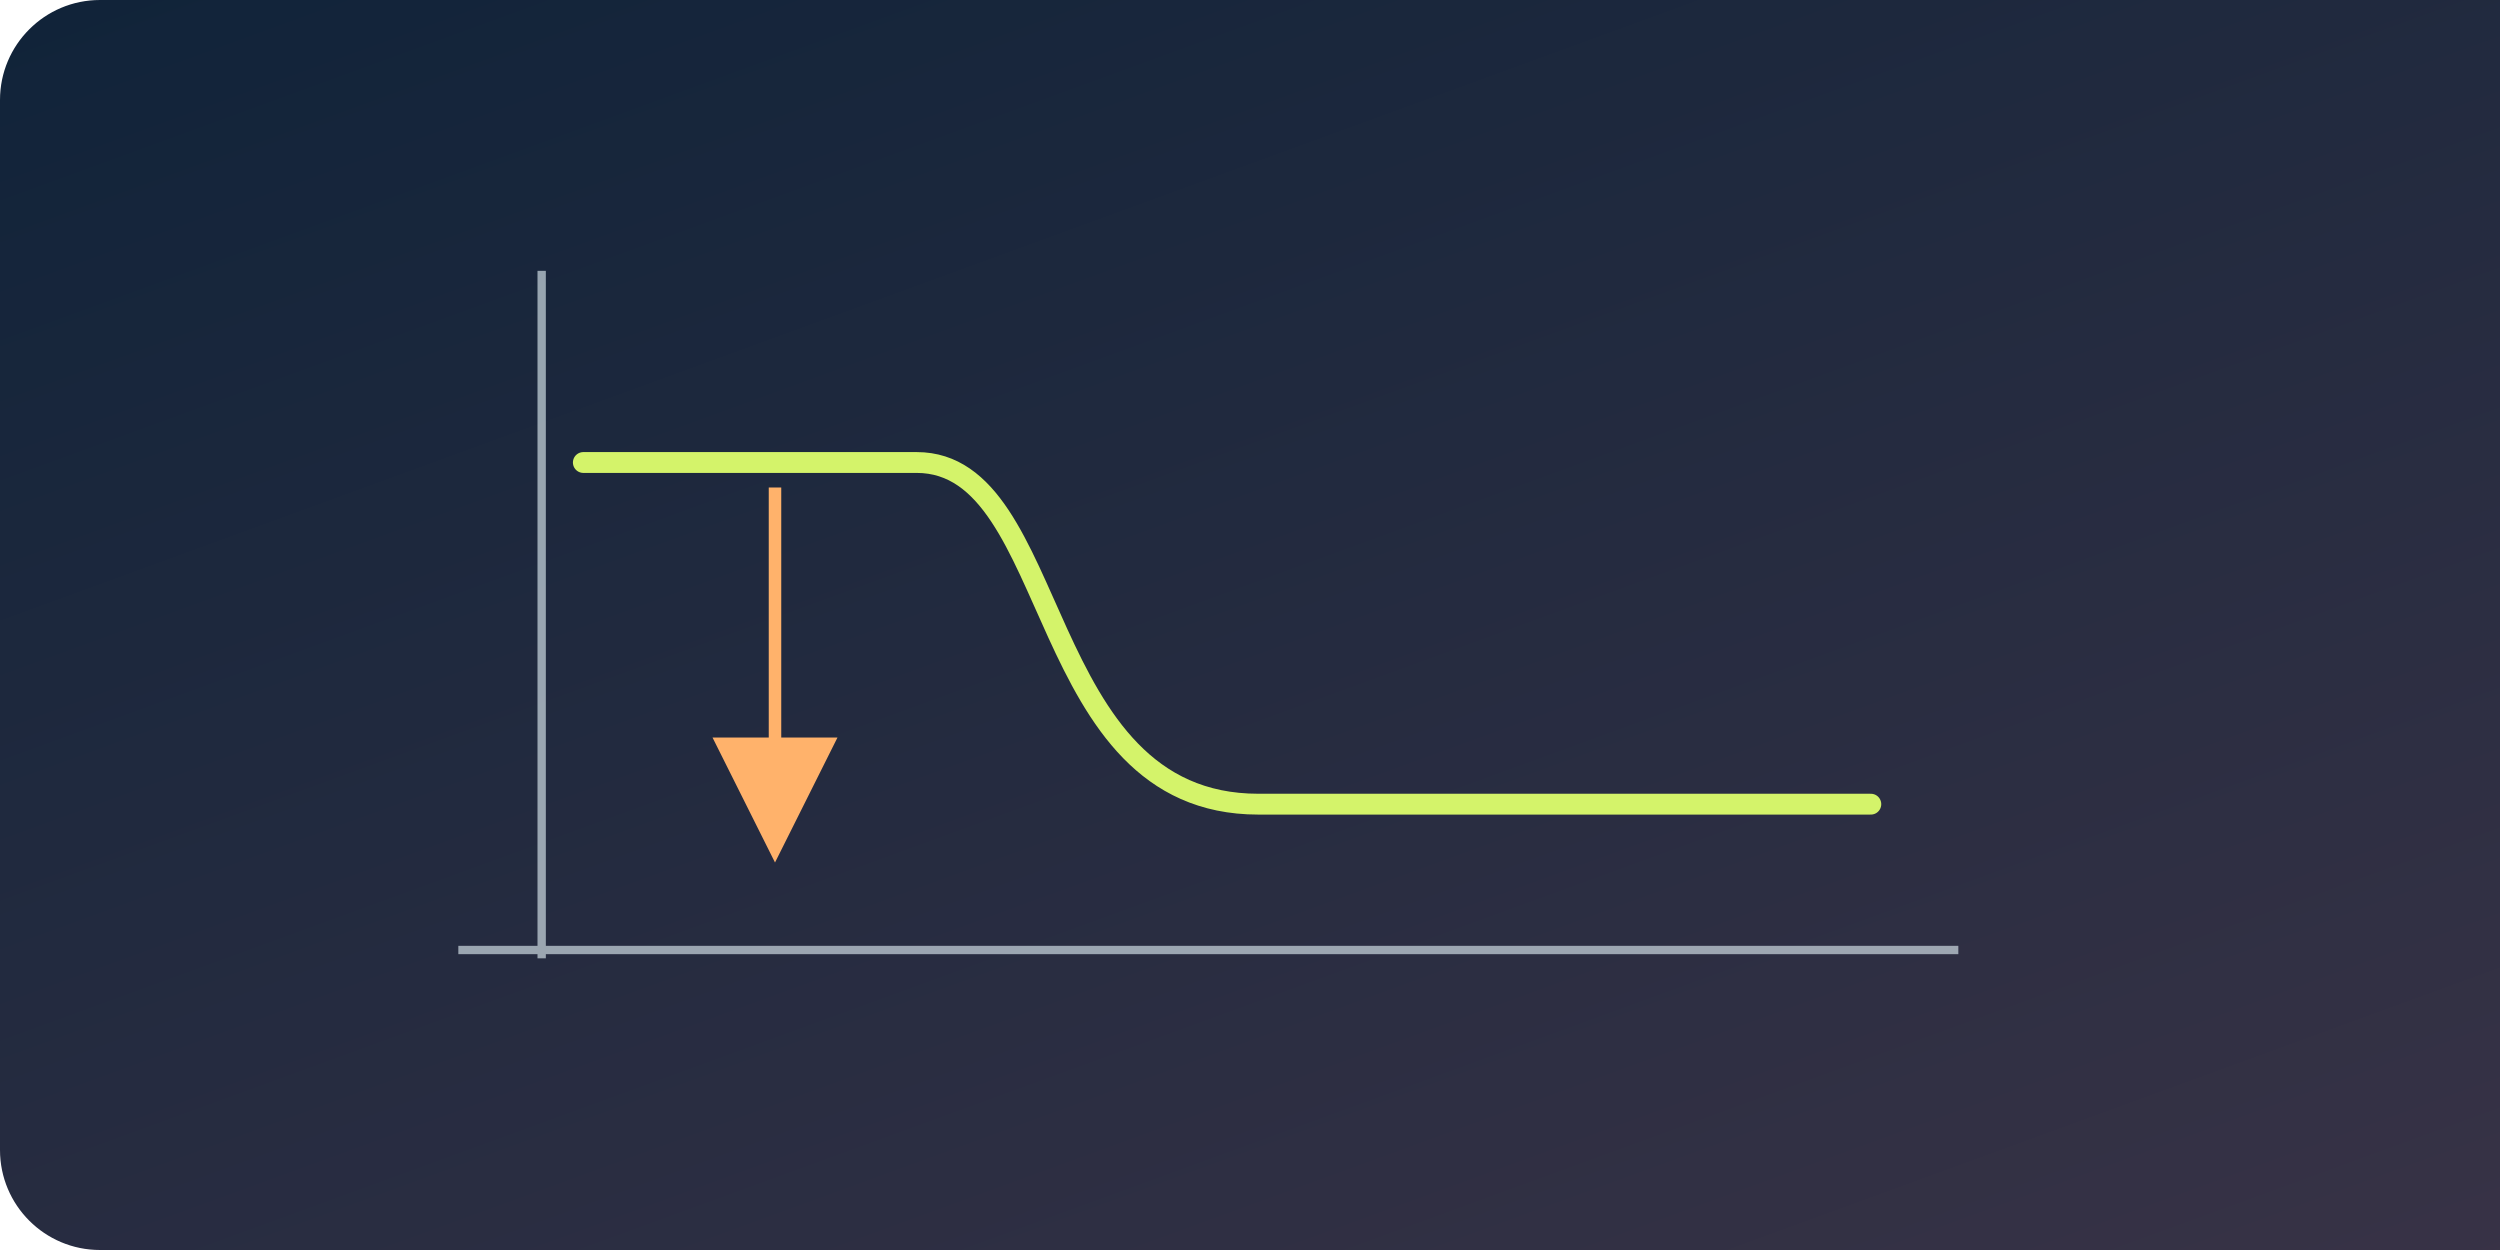
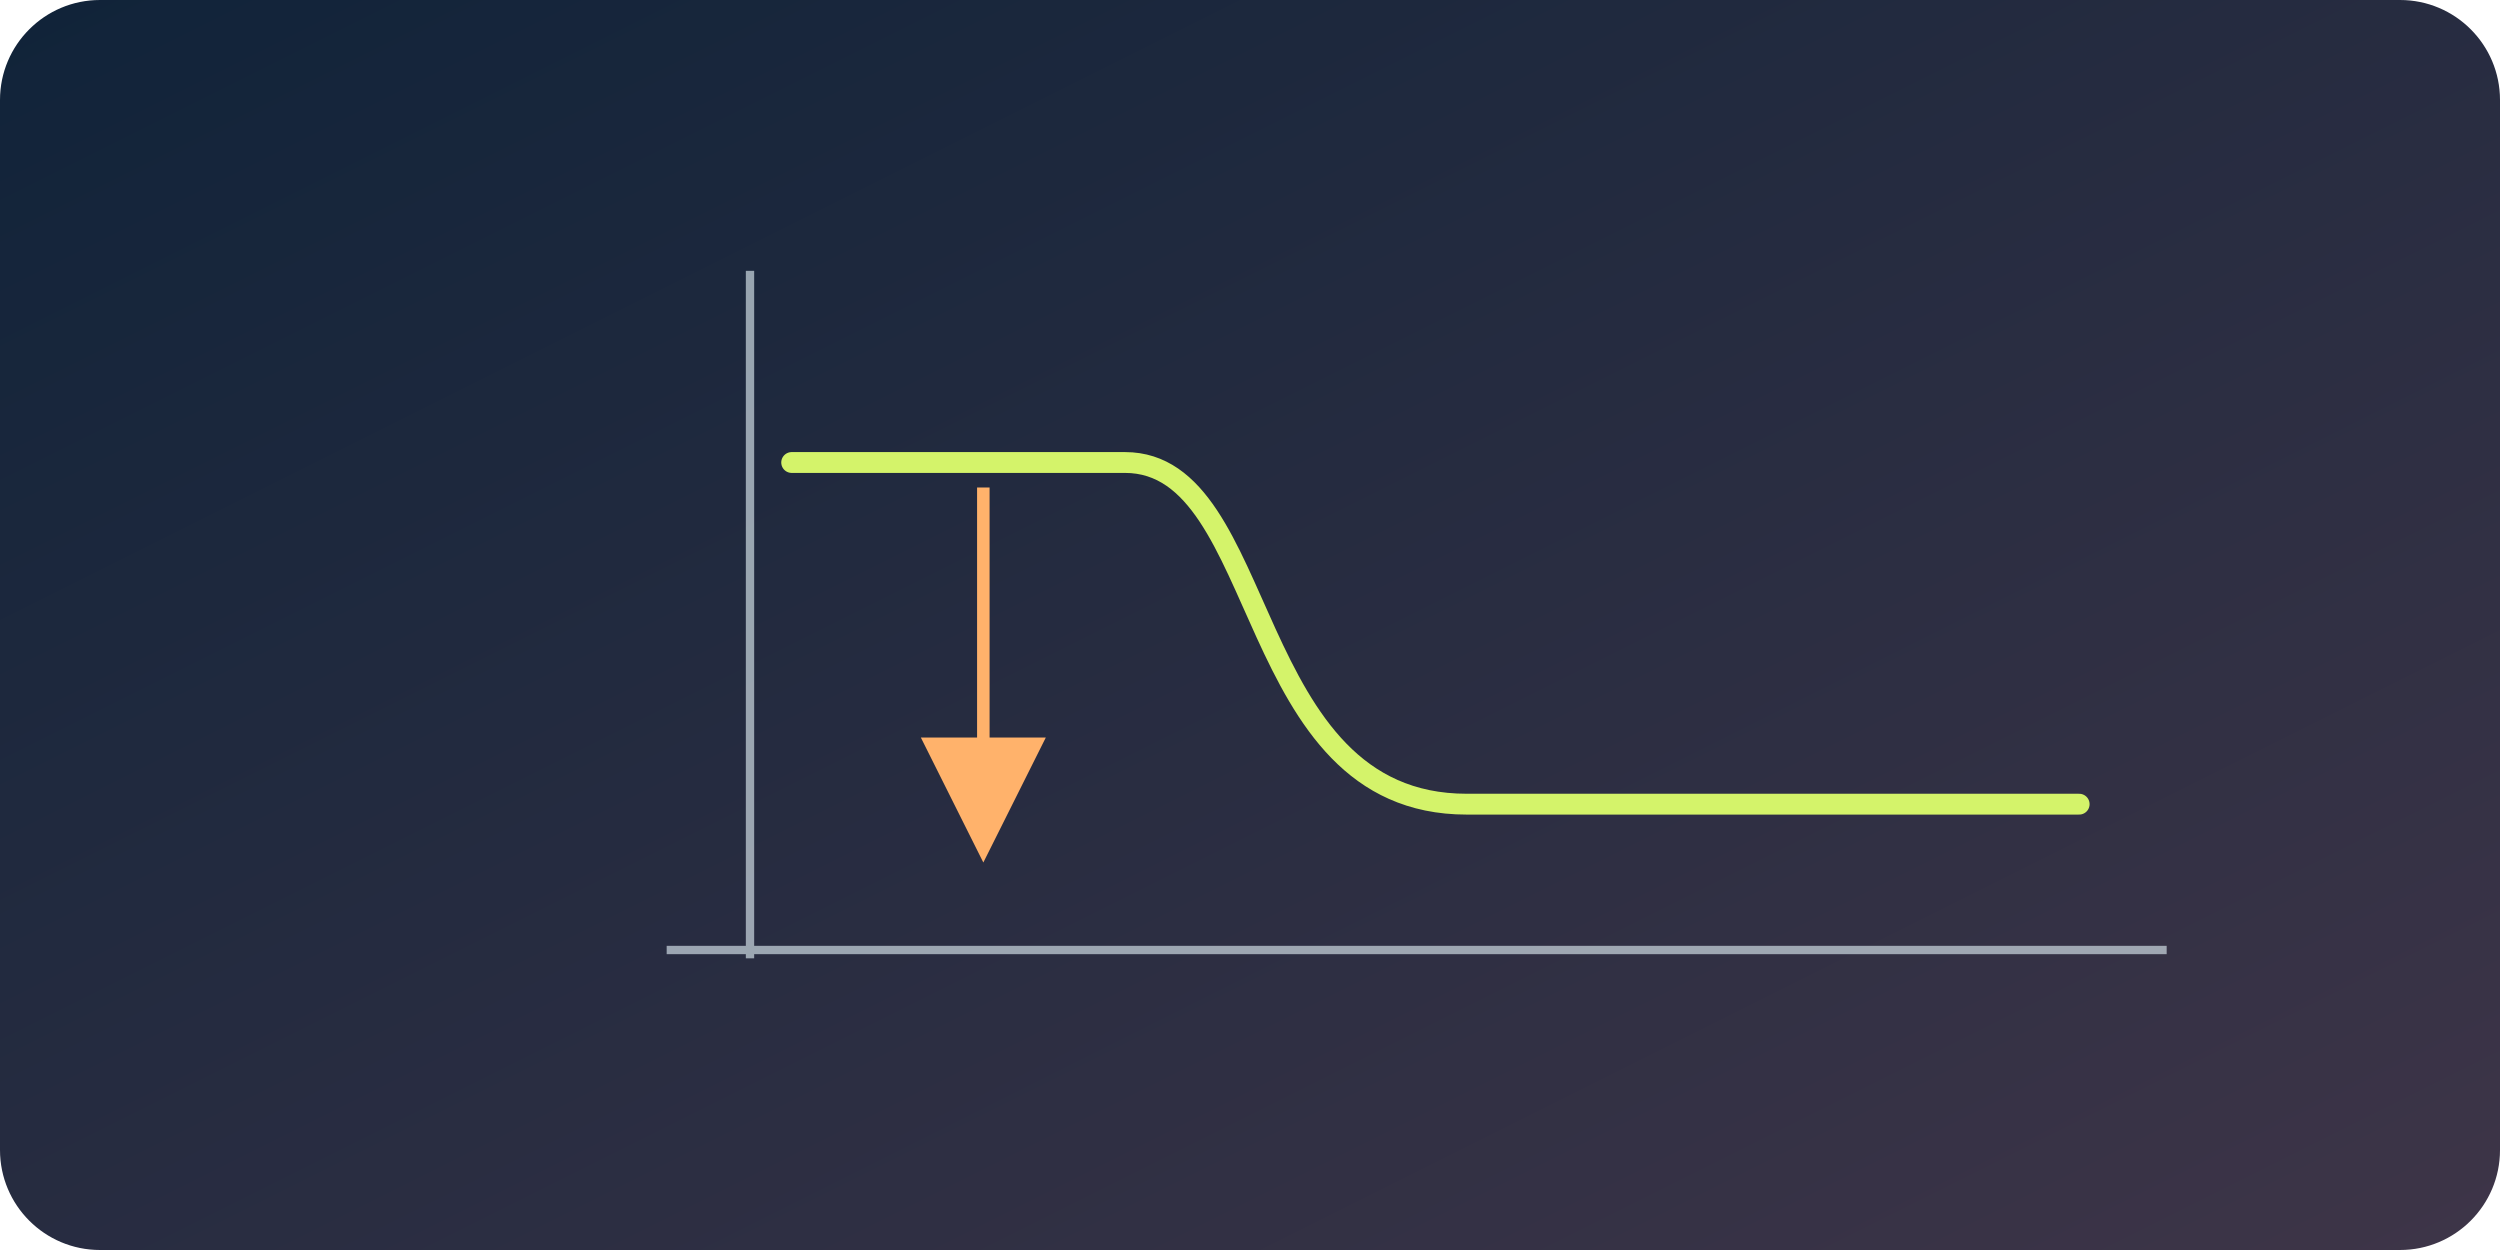
- <svg xmlns="http://www.w3.org/2000/svg" viewBox="0 0 600 300" role="img" aria-labelledby="t d">
+ <svg xmlns="http://www.w3.org/2000/svg" viewBox="-50 0 600 300" role="img" aria-labelledby="t d">
  <defs>
    <linearGradient id="bg" x2="1" y2="1">
      <stop stop-color="#102339" />
      <stop offset="1" stop-color="#3e3548" />
    </linearGradient>
    <marker id="arrow" markerWidth="10" markerHeight="10" refX="5" refY="5" orient="auto">
      <path d="M0 0 10 5 0 10z" fill="#ffb26b" />
    </marker>
  </defs>
-   <rect width="820" height="300" rx="24" fill="url(#bg)" />
+   <rect x="-50" width="600" height="300" rx="24" fill="url(#bg)" />
  <path d="M110 228h360M130 230V65" fill="none" stroke="#dbe8ee" stroke-opacity=".65" stroke-width="2" />
  <path d="M140 111h80c35 0 28 82 82 82h147" fill="none" stroke="#d4f36a" stroke-width="5" stroke-linecap="round" />
  <path d="M186 117V192" stroke="#ffb26b" stroke-width="3" marker-end="url(#arrow)" />
</svg>
